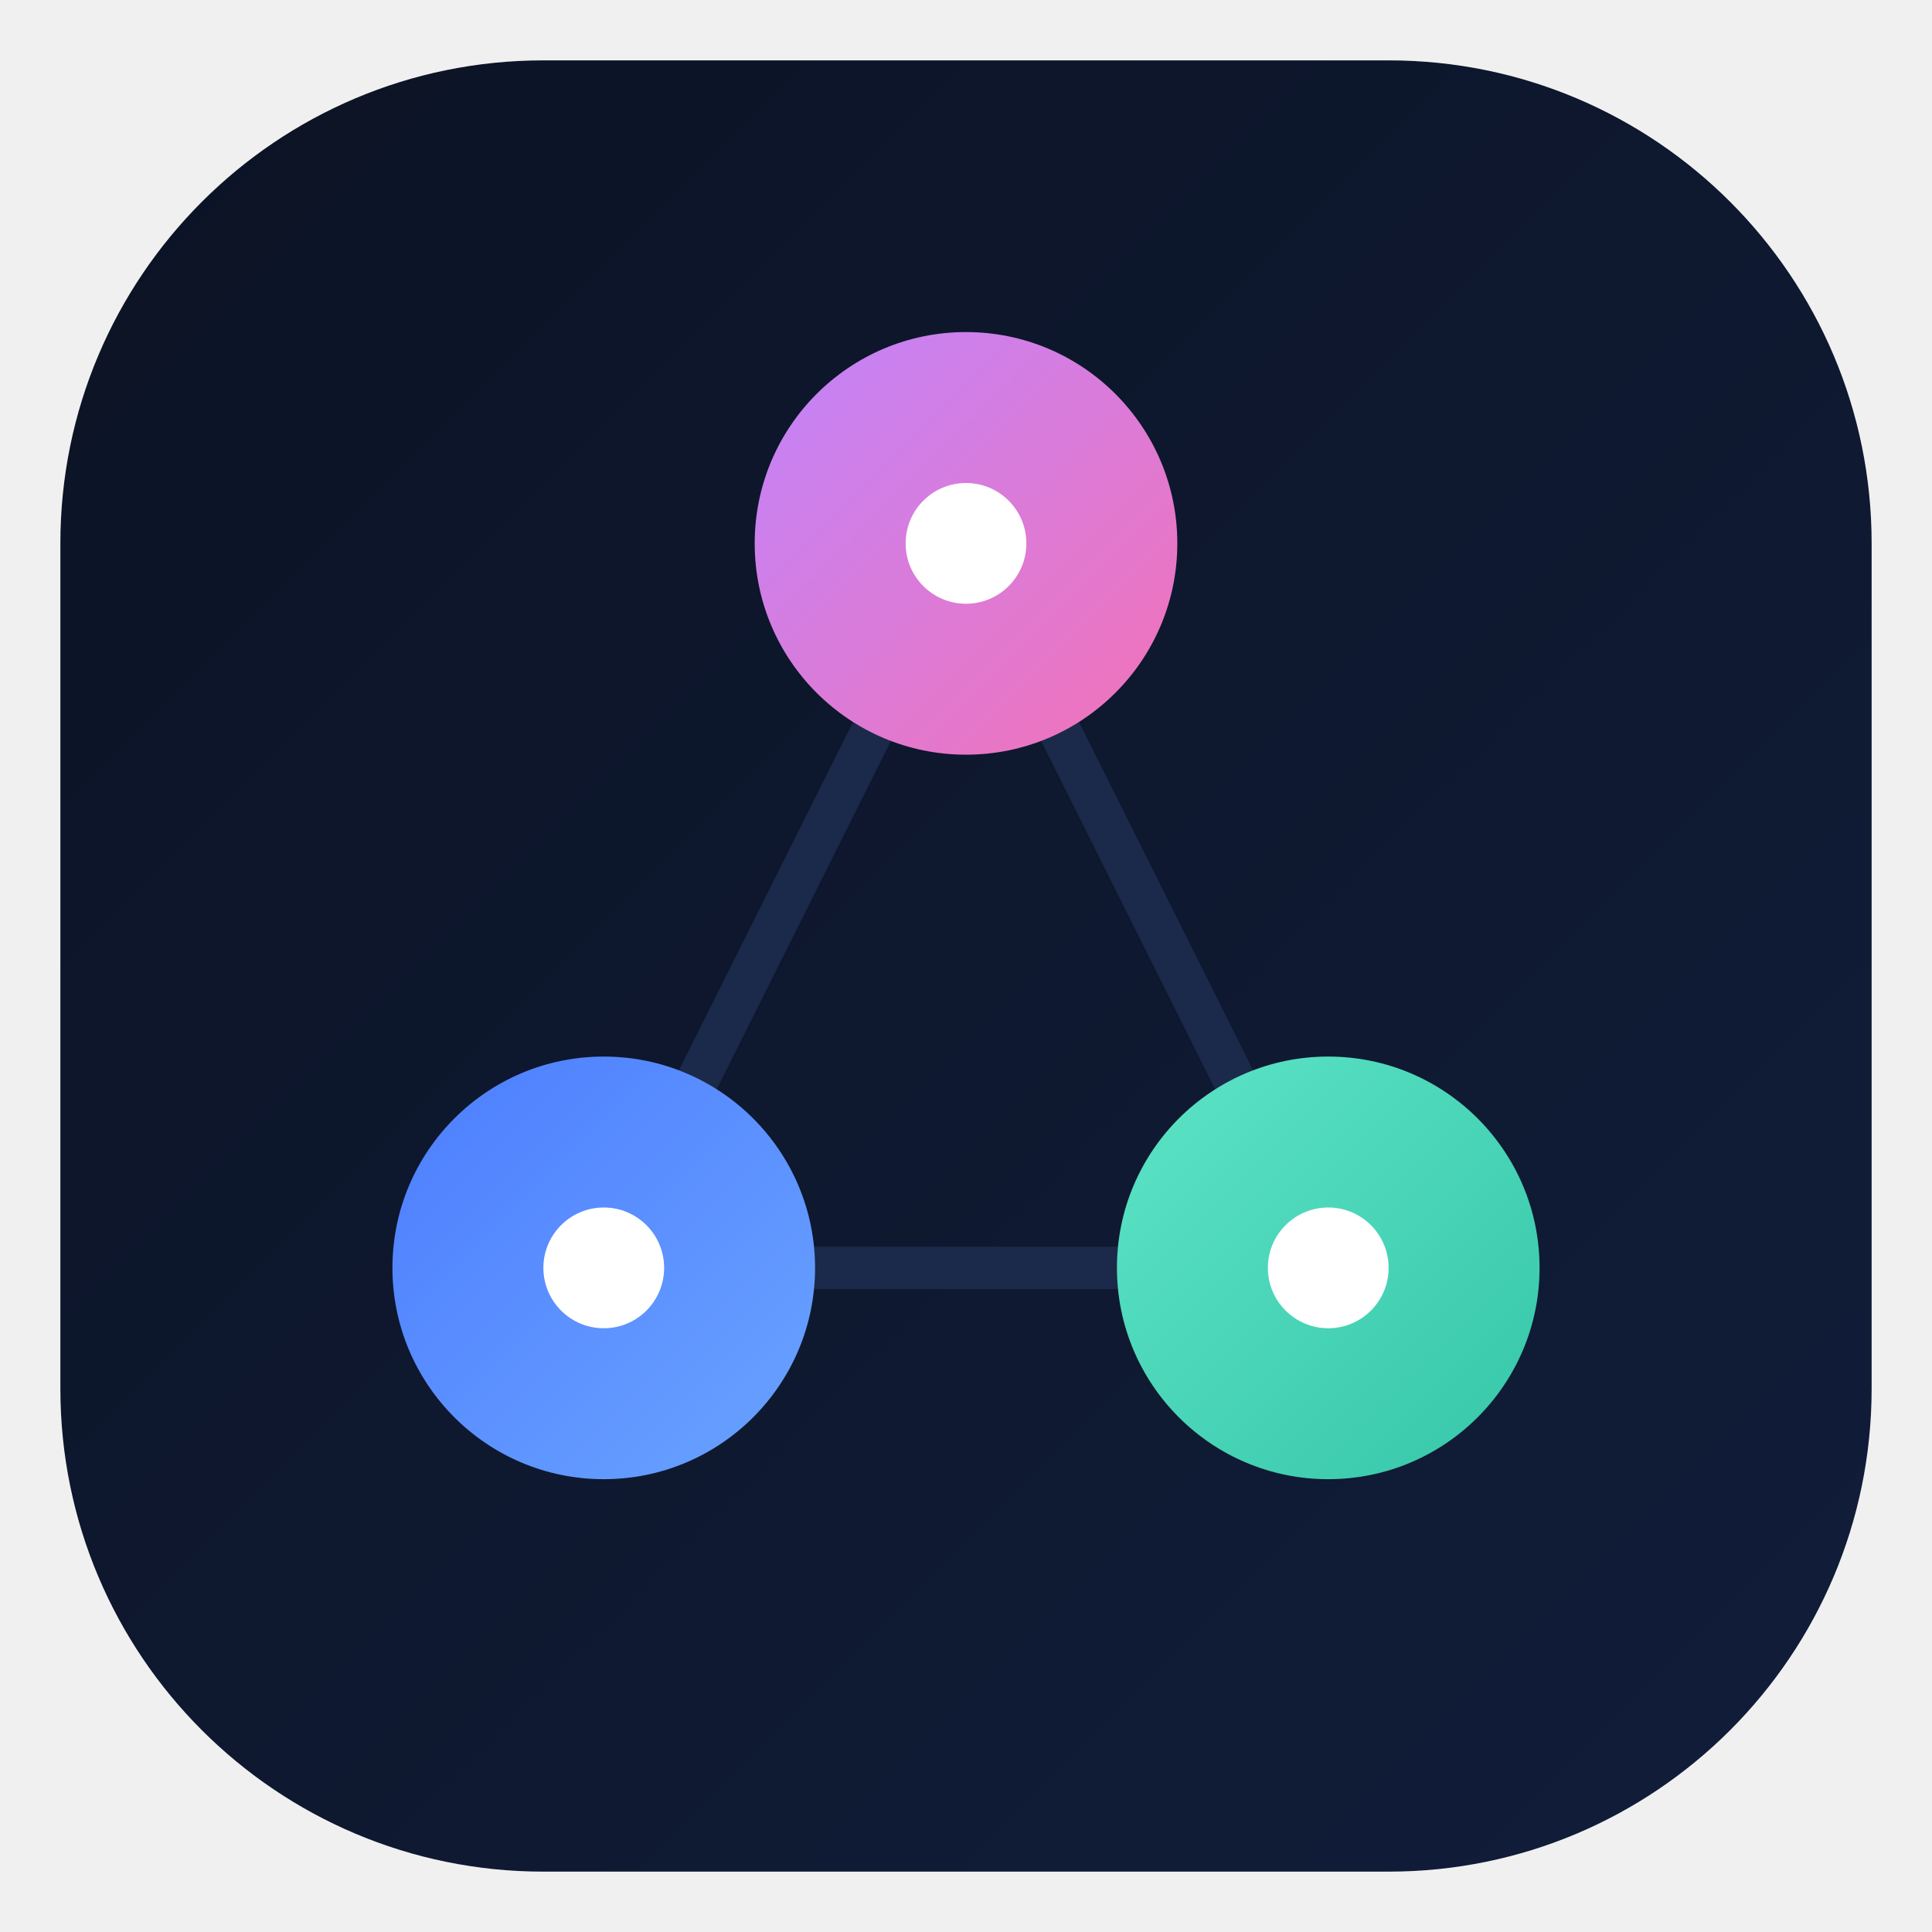
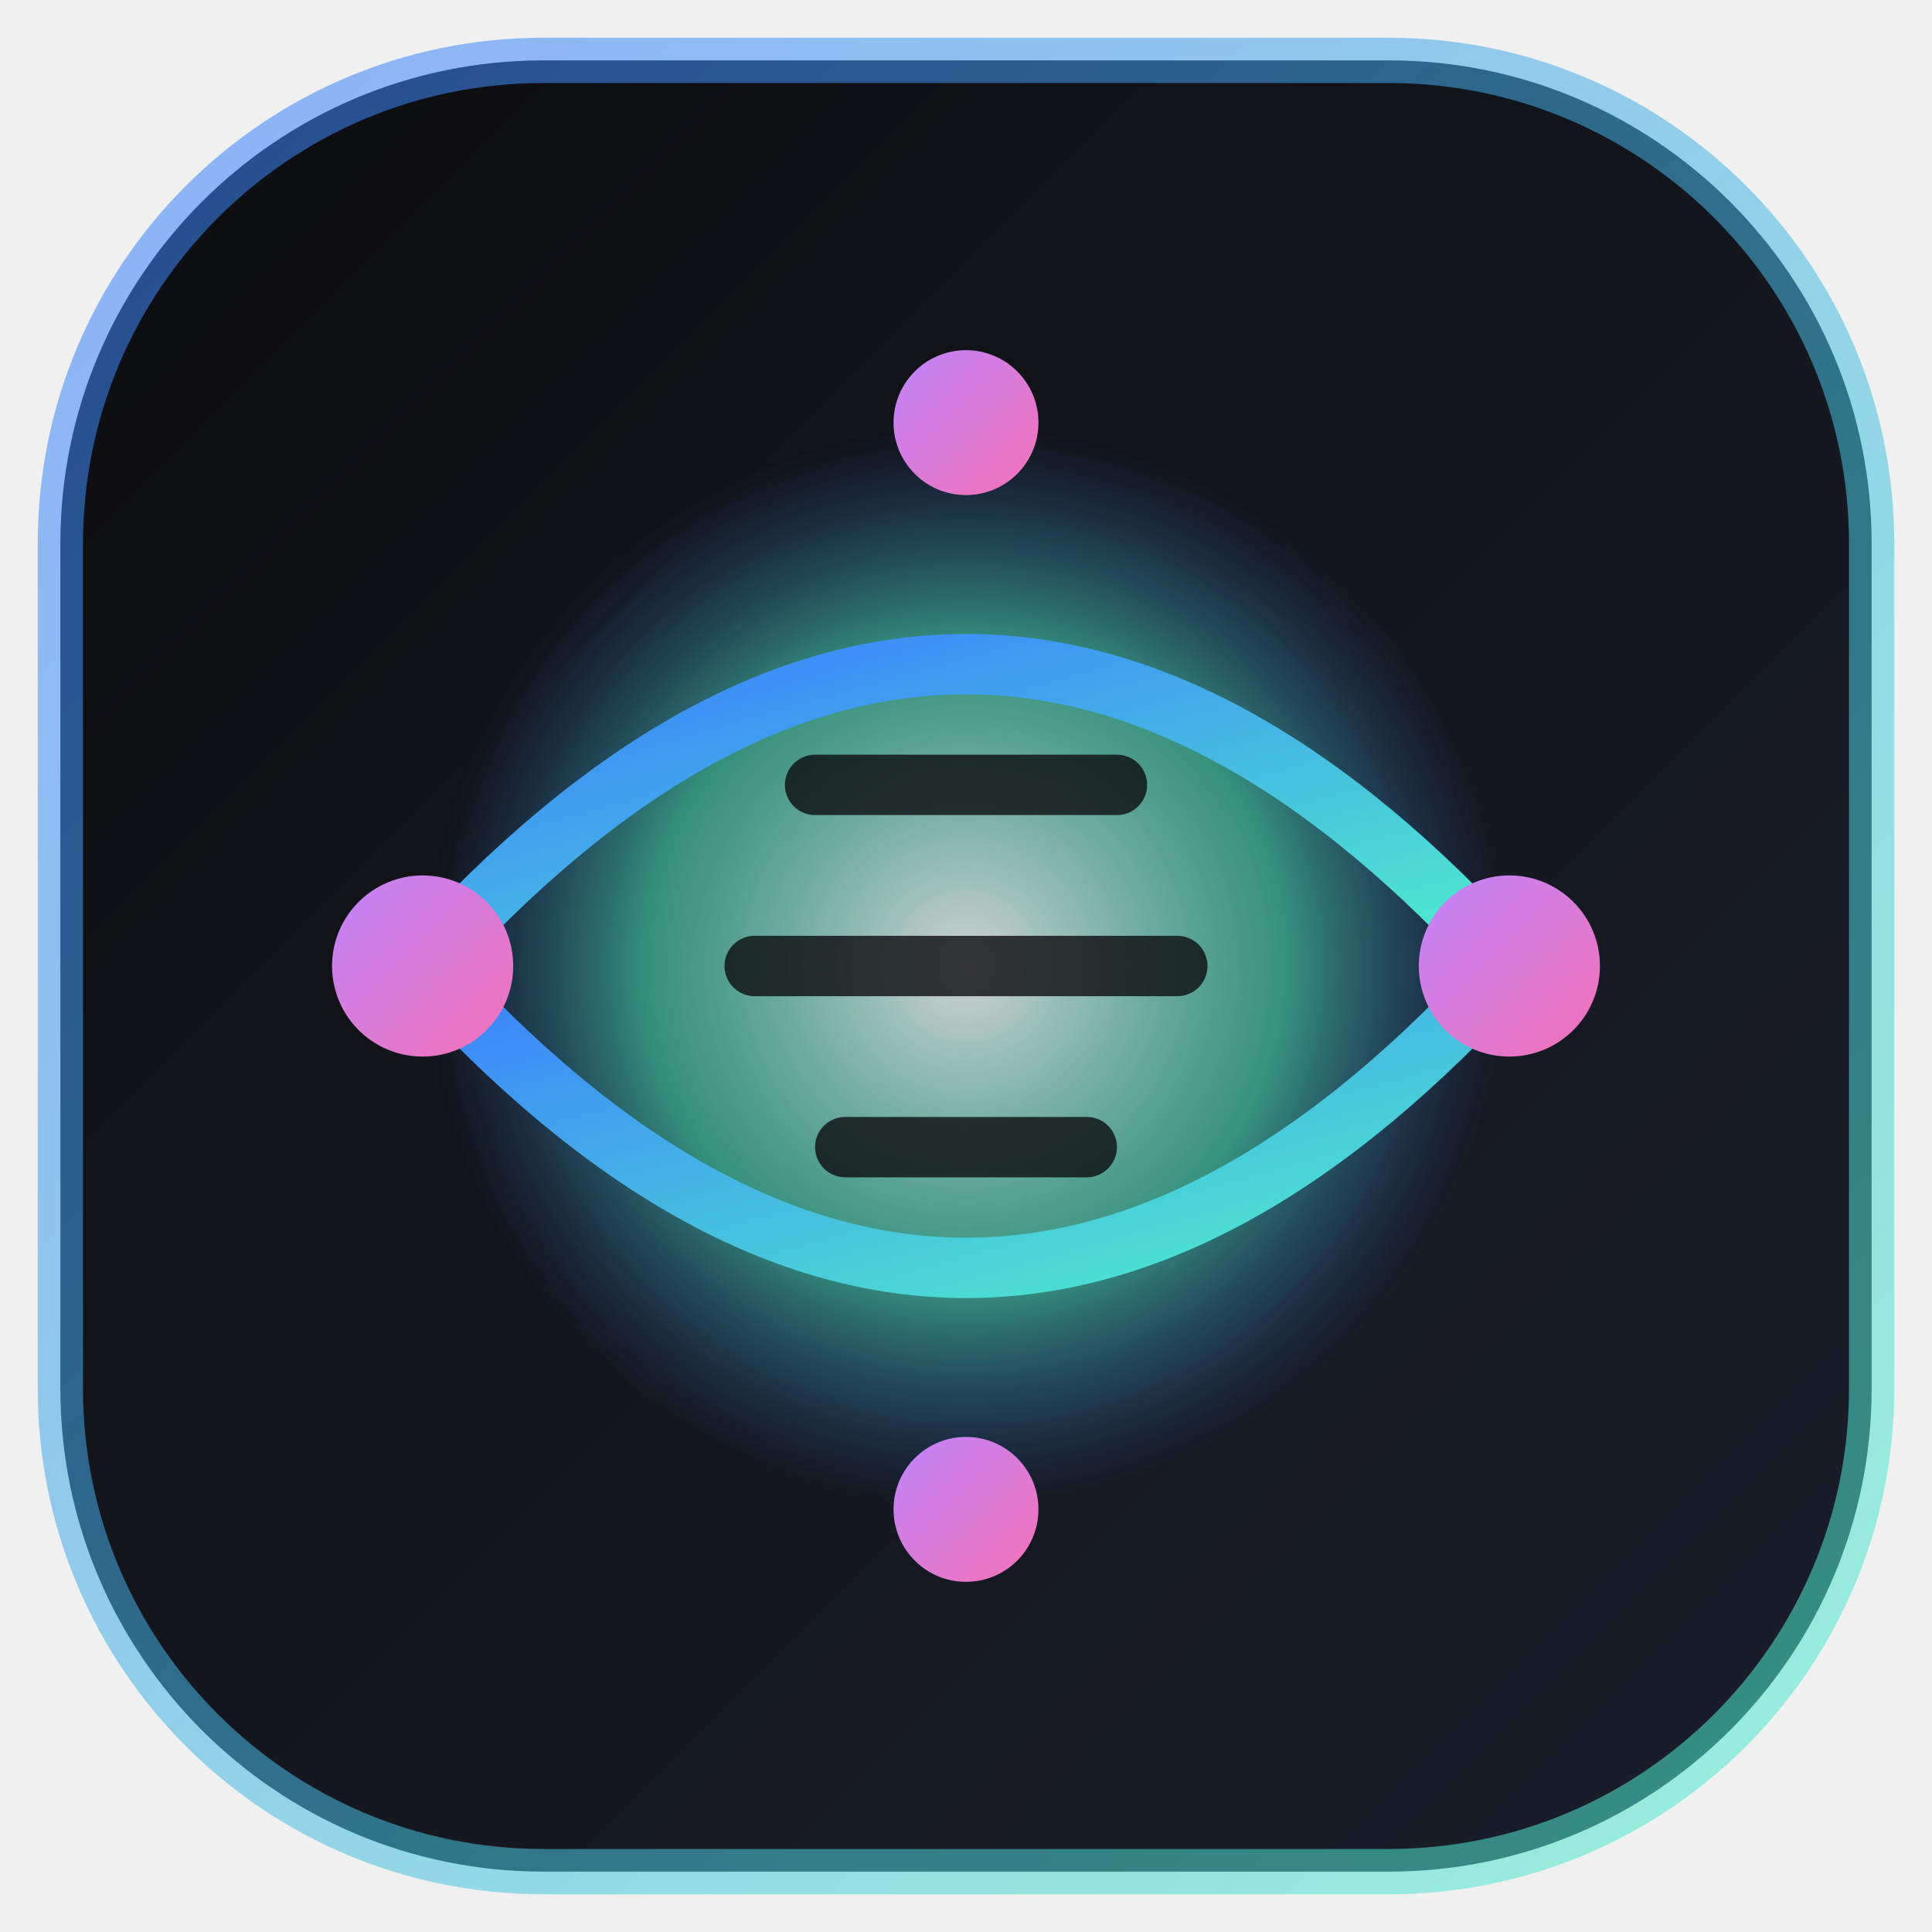
- <svg xmlns="http://www.w3.org/2000/svg" viewBox="0 0 64 64" role="img" aria-label="ASafariM Digital">
+ <svg xmlns="http://www.w3.org/2000/svg" viewBox="0 0 64 64" role="img" aria-label="Content Generator">
  <defs>
-     <linearGradient id="bg" x1="0" y1="0" x2="1" y2="1">
-       <stop offset="0%" stop-color="#0b1324" />
-       <stop offset="100%" stop-color="#111d3a" />
+     <linearGradient id="cg-bg" x1="0" y1="0" x2="1" y2="1">
+       <stop offset="0%" stop-color="#0d0d0f" />
+       <stop offset="100%" stop-color="#1a1f2c" />
    </linearGradient>
-     <linearGradient id="fe" x1="0" y1="0" x2="1" y2="1">
-       <stop offset="0%" stop-color="#4c7dff" />
-       <stop offset="100%" stop-color="#6aa3ff" />
+     <linearGradient id="cg-ring" x1="0" y1="0" x2="1" y2="1">
+       <stop offset="0%" stop-color="#3a7bff" />
+       <stop offset="100%" stop-color="#4ff2c9" />
    </linearGradient>
-     <linearGradient id="be" x1="0" y1="0" x2="1" y2="1">
-       <stop offset="0%" stop-color="#5de4c7" />
-       <stop offset="100%" stop-color="#36c6a8" />
-     </linearGradient>
-     <linearGradient id="ai" x1="0" y1="0" x2="1" y2="1">
+     <linearGradient id="cg-spark" x1="0" y1="0" x2="1" y2="1">
      <stop offset="0%" stop-color="#c084fc" />
      <stop offset="100%" stop-color="#f472b6" />
    </linearGradient>
+     <radialGradient id="cg-core" cx="0.5" cy="0.5" r="0.5">
+       <stop offset="0%" stop-color="#ffffff" stop-opacity="0.95" />
+       <stop offset="60%" stop-color="#4ff2c9" stop-opacity="0.65" />
+       <stop offset="100%" stop-color="#3a7bff" stop-opacity="0" />
+     </radialGradient>
  </defs>
-   <rect x="2" y="2" width="60" height="60" rx="16" fill="url(#bg)" />
-   <path d="M20 42 L32 18 L44 42 Z" stroke="#1b2a4a" stroke-width="1.4" fill="none" stroke-linejoin="round" />
-   <circle cx="32" cy="18" r="7" fill="url(#ai)" />
-   <circle cx="20" cy="42" r="7" fill="url(#fe)" />
-   <circle cx="44" cy="42" r="7" fill="url(#be)" />
-   <circle cx="32" cy="18" r="2" fill="#ffffff" />
-   <circle cx="20" cy="42" r="2" fill="#ffffff" />
-   <circle cx="44" cy="42" r="2" fill="#ffffff" />
+   <rect x="2" y="2" width="60" height="60" rx="16" fill="url(#cg-bg)" />
+   <rect x="2" y="2" width="60" height="60" rx="16" fill="none" stroke="url(#cg-ring)" stroke-width="1.5" opacity="0.55" />
+   <circle cx="32" cy="32" r="18" fill="url(#cg-core)" opacity="0.85" />
+   <g stroke="url(#cg-ring)" stroke-width="2" fill="none" stroke-linecap="round">
+     <path d="M14 32 Q32 12 50 32" />
+     <path d="M14 32 Q32 52 50 32" />
+   </g>
+   <g fill="url(#cg-spark)">
+     <circle cx="14" cy="32" r="3" />
+     <circle cx="50" cy="32" r="3" />
+     <circle cx="32" cy="14" r="2.4" />
+     <circle cx="32" cy="50" r="2.4" />
+   </g>
+   <path d="M27 26 L37 26 M25 32 L39 32 M28 38 L36 38" stroke="#0d0d0f" stroke-width="2" stroke-linecap="round" opacity="0.8" />
</svg>
